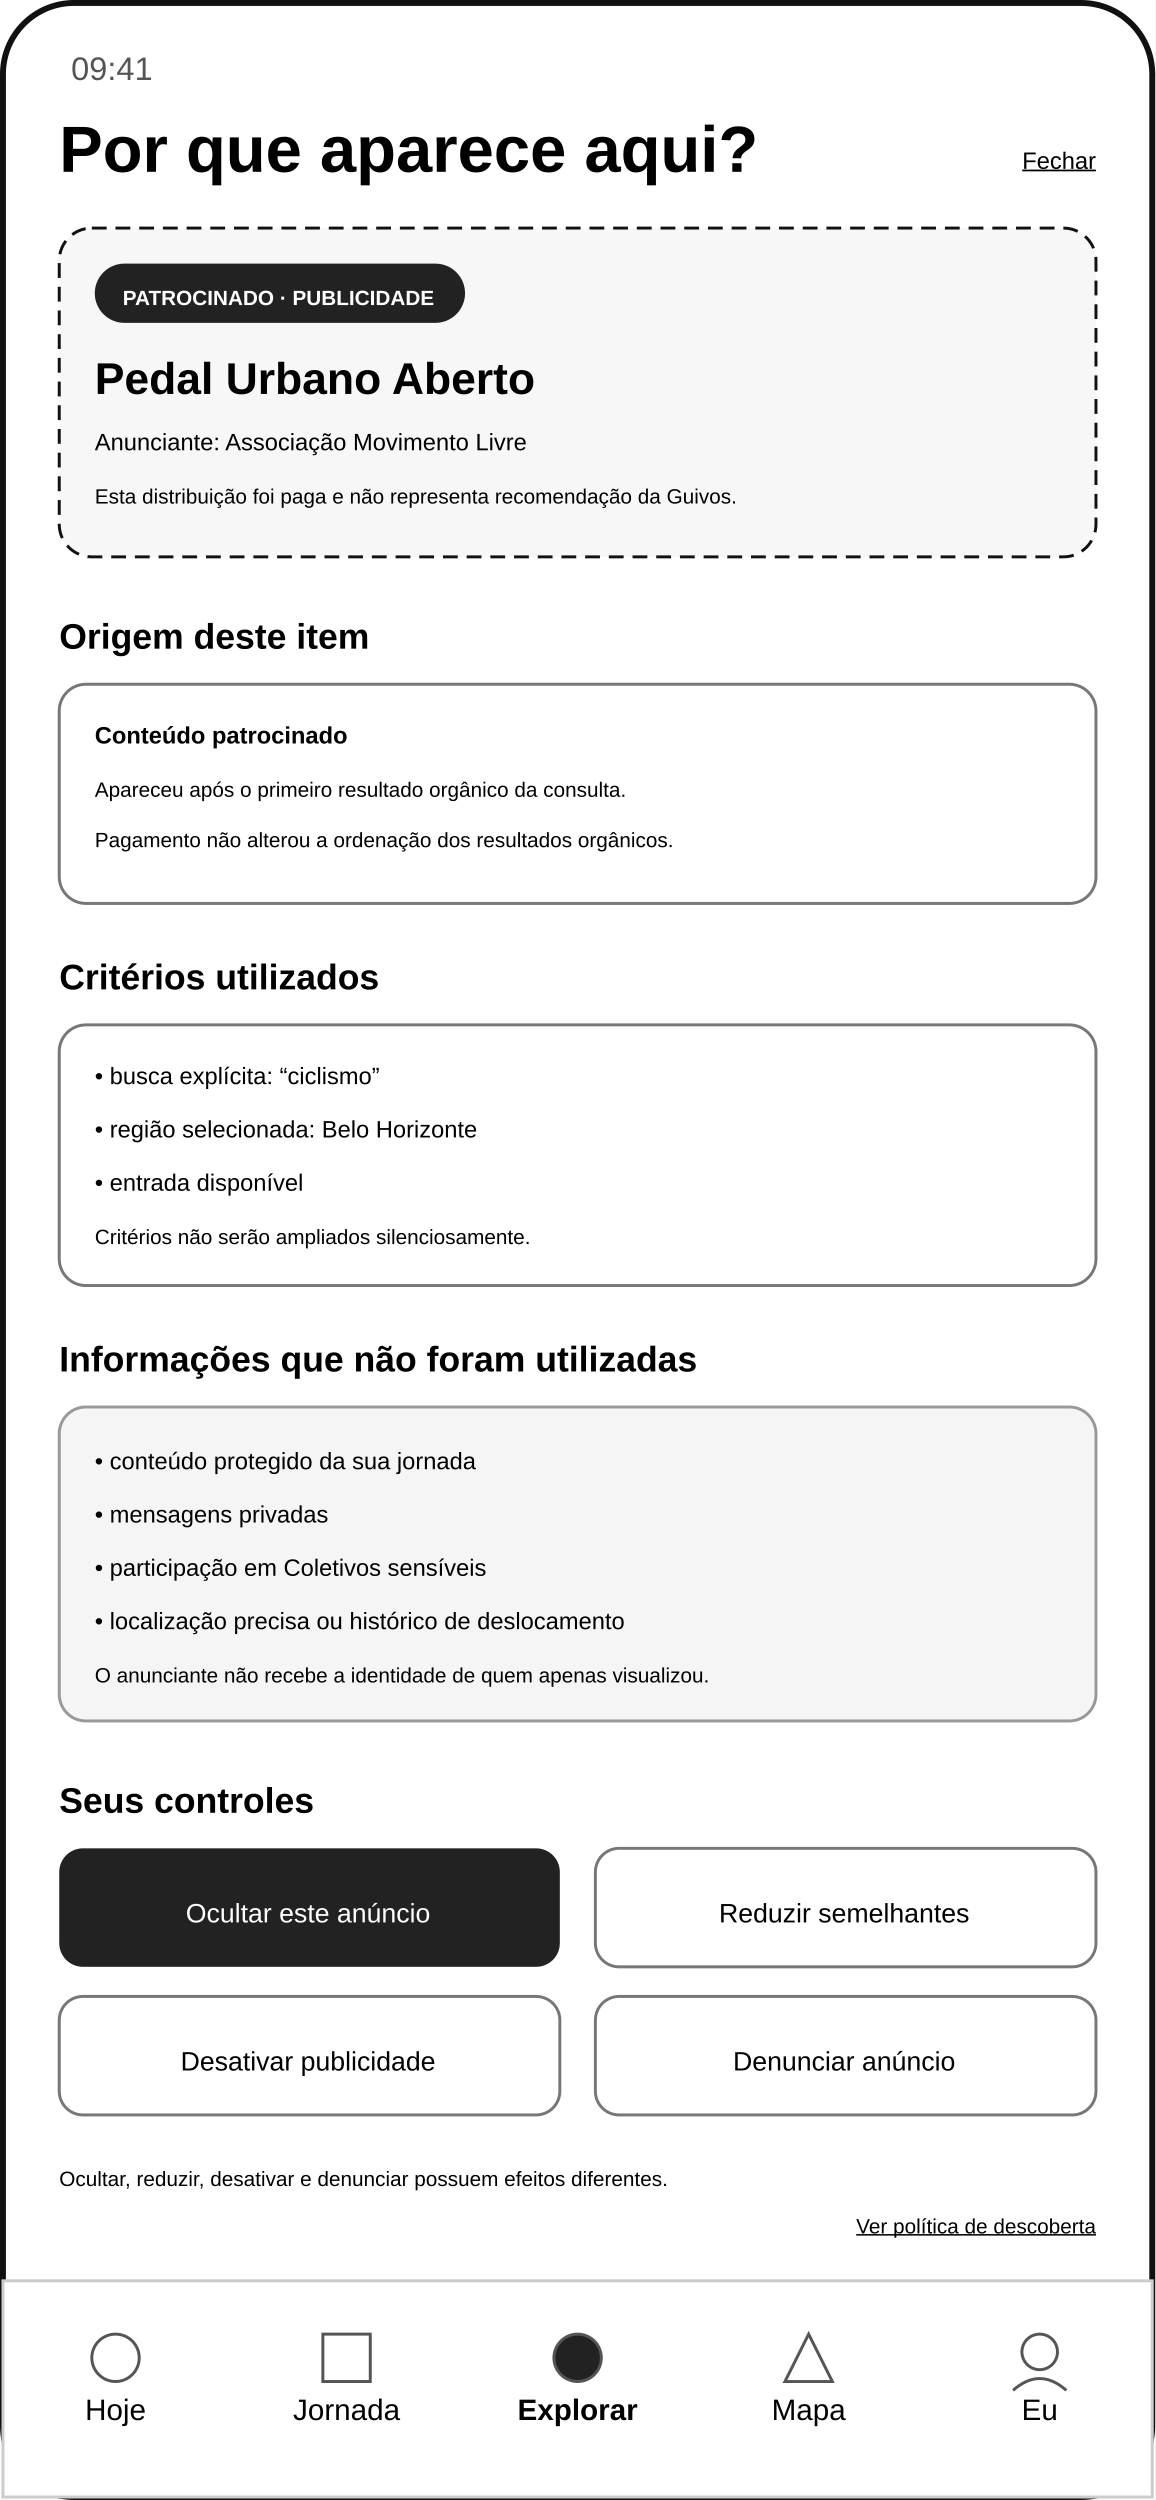
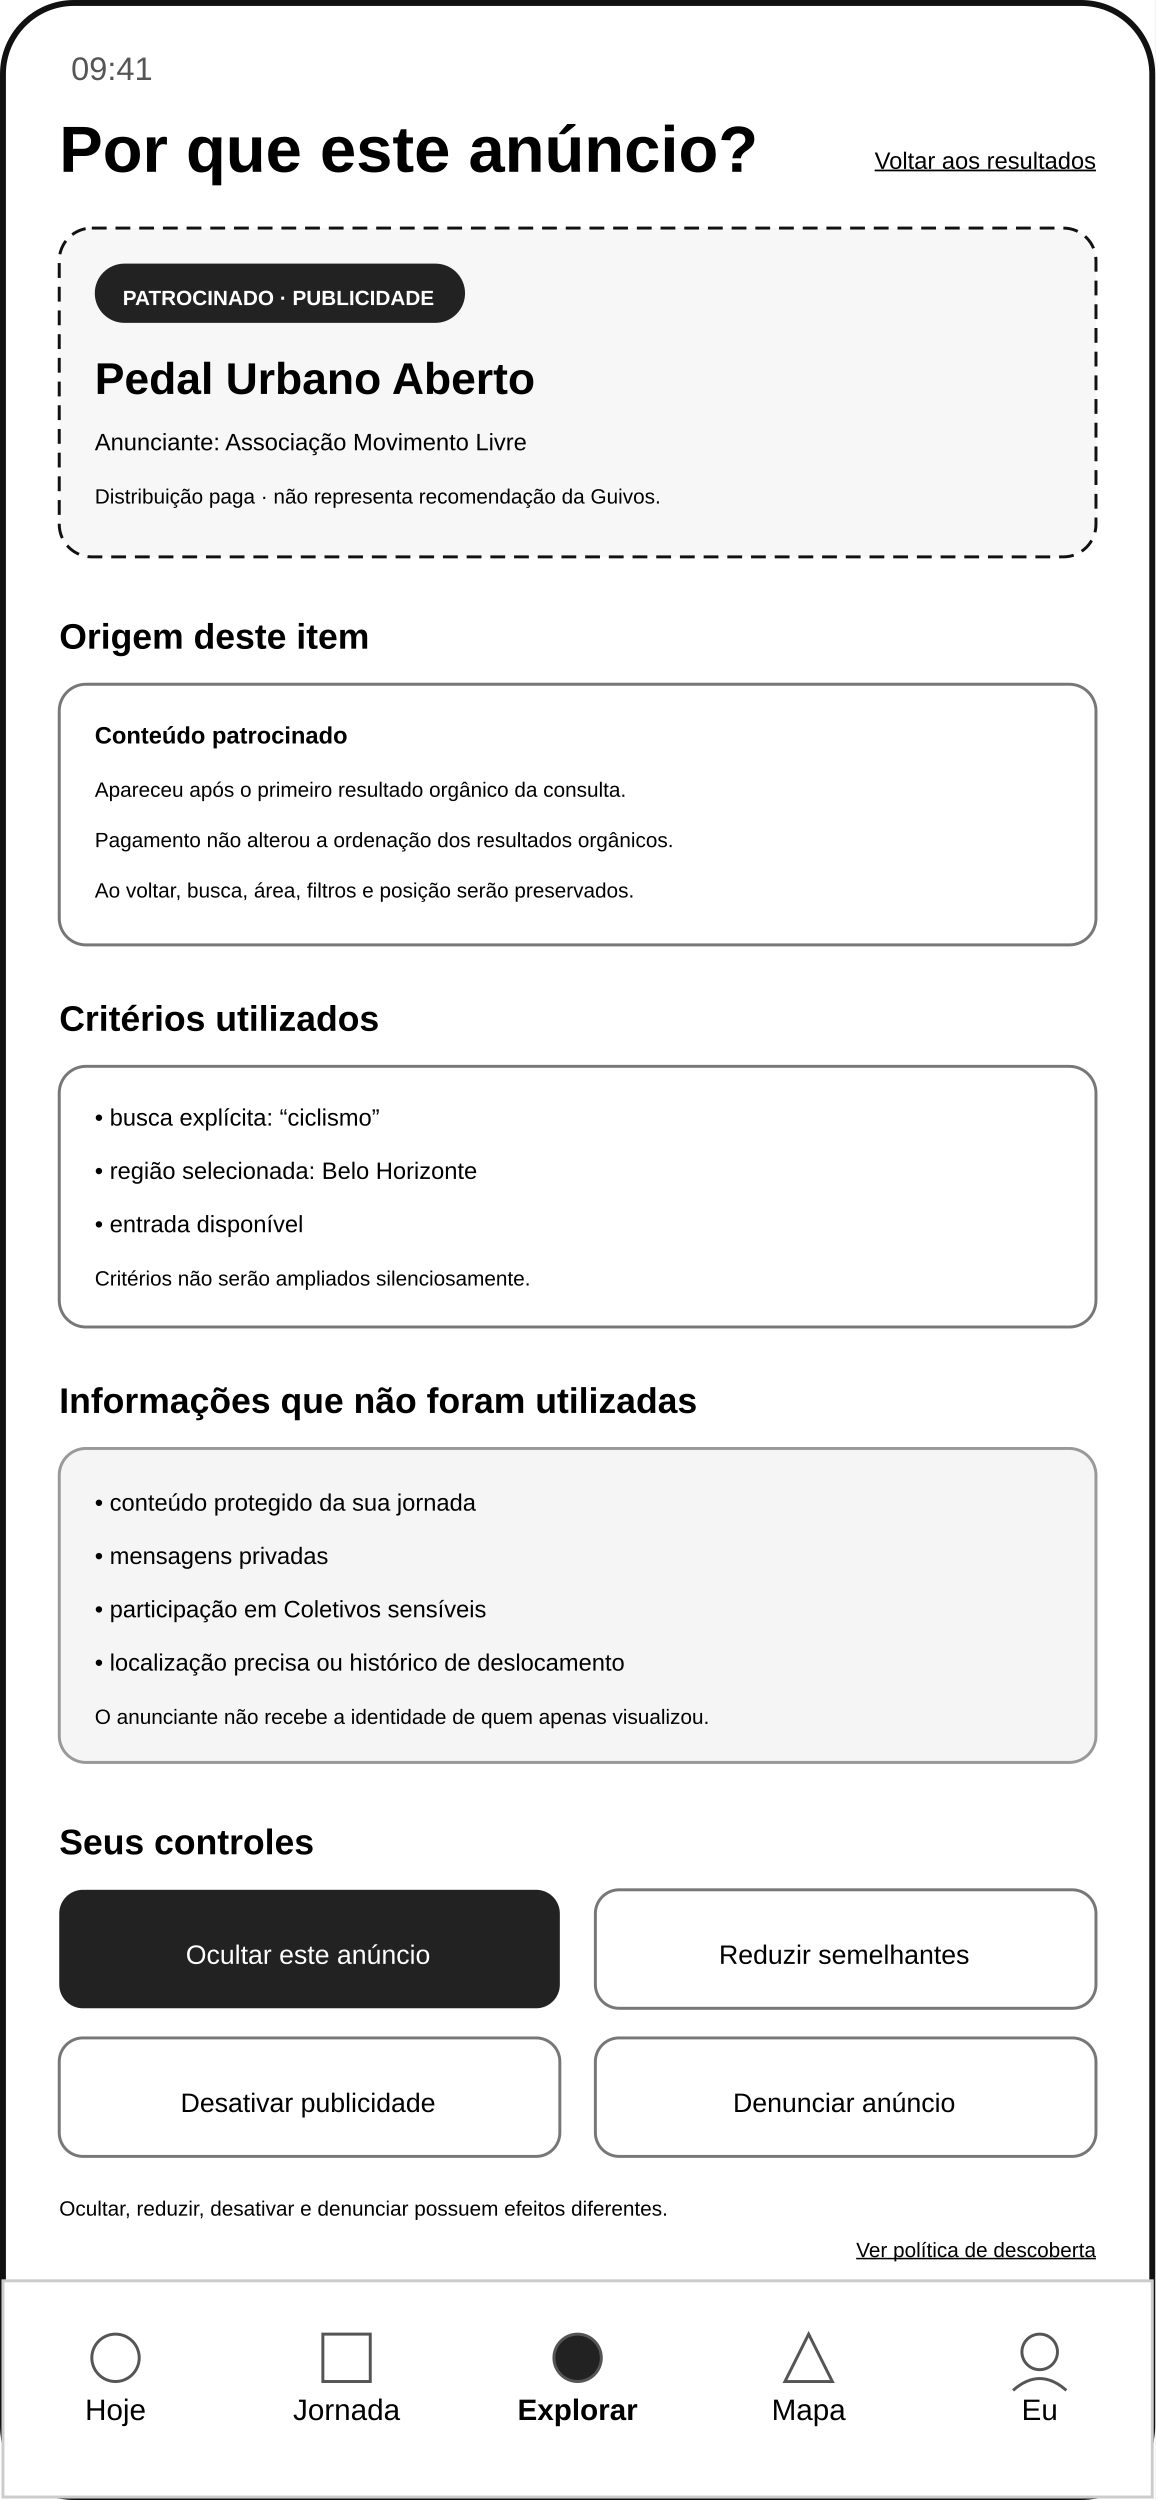
<svg xmlns="http://www.w3.org/2000/svg" width="390" height="844" viewBox="0 0 390 844" role="img" aria-labelledby="title desc">
  <rect width="390" height="844" fill="#ffffff" />
  <rect x="1" y="1" width="388" height="842" rx="24" fill="none" stroke="#111111" stroke-width="2" />
  <text x="24" y="27" font-family="Arial, sans-serif" font-size="11" fill="#555555">09:41</text>
-   <text x="20" y="58" font-family="Arial, sans-serif" font-size="22" font-weight="700">Por que aparece aqui?</text>
-   <text x="370" y="57" text-anchor="end" font-family="Arial, sans-serif" font-size="8" text-decoration="underline">Fechar</text>
+   <text x="20" y="58" font-family="Arial, sans-serif" font-size="22" font-weight="700">Por que este anúncio?</text>
+   <text x="370" y="57" text-anchor="end" font-family="Arial, sans-serif" font-size="8" text-decoration="underline">Voltar aos resultados</text>
  <rect x="20" y="77" width="350" height="111" rx="11" fill="#f7f7f7" stroke="#111111" stroke-dasharray="5 3" />
  <rect x="32" y="89" width="125" height="20" rx="10" fill="#222222" />
  <text x="94" y="103" text-anchor="middle" font-family="Arial, sans-serif" font-size="7" fill="#ffffff" font-weight="700">PATROCINADO · PUBLICIDADE</text>
  <text x="32" y="133" font-family="Arial, sans-serif" font-size="15" font-weight="700">Pedal Urbano Aberto</text>
  <text x="32" y="152" font-family="Arial, sans-serif" font-size="8">Anunciante: Associação Movimento Livre</text>
-   <text x="32" y="170" font-family="Arial, sans-serif" font-size="7">Esta distribuição foi paga e não representa recomendação da Guivos.</text>
+   <text x="32" y="170" font-family="Arial, sans-serif" font-size="7">Distribuição paga · não representa recomendação da Guivos.</text>
  <text x="20" y="219" font-family="Arial, sans-serif" font-size="12" font-weight="700">Origem deste item</text>
-   <rect x="20" y="231" width="350" height="74" rx="9" fill="#ffffff" stroke="#777777" />
+   <rect x="20" y="231" width="350" height="88" rx="9" fill="#ffffff" stroke="#777777" />
  <text x="32" y="251" font-family="Arial, sans-serif" font-size="8" font-weight="700">Conteúdo patrocinado</text>
  <text x="32" y="269" font-family="Arial, sans-serif" font-size="7">Apareceu após o primeiro resultado orgânico da consulta.</text>
  <text x="32" y="286" font-family="Arial, sans-serif" font-size="7">Pagamento não alterou a ordenação dos resultados orgânicos.</text>
-   <text x="20" y="334" font-family="Arial, sans-serif" font-size="12" font-weight="700">Critérios utilizados</text>
-   <rect x="20" y="346" width="350" height="88" rx="9" fill="#ffffff" stroke="#777777" />
-   <text x="32" y="366" font-family="Arial, sans-serif" font-size="8">• busca explícita: “ciclismo”</text>
-   <text x="32" y="384" font-family="Arial, sans-serif" font-size="8">• região selecionada: Belo Horizonte</text>
-   <text x="32" y="402" font-family="Arial, sans-serif" font-size="8">• entrada disponível</text>
-   <text x="32" y="420" font-family="Arial, sans-serif" font-size="7">Critérios não serão ampliados silenciosamente.</text>
-   <text x="20" y="463" font-family="Arial, sans-serif" font-size="12" font-weight="700">Informações que não foram utilizadas</text>
-   <rect x="20" y="475" width="350" height="106" rx="9" fill="#f5f5f5" stroke="#999999" />
-   <text x="32" y="496" font-family="Arial, sans-serif" font-size="8">• conteúdo protegido da sua jornada</text>
-   <text x="32" y="514" font-family="Arial, sans-serif" font-size="8">• mensagens privadas</text>
-   <text x="32" y="532" font-family="Arial, sans-serif" font-size="8">• participação em Coletivos sensíveis</text>
-   <text x="32" y="550" font-family="Arial, sans-serif" font-size="8">• localização precisa ou histórico de deslocamento</text>
-   <text x="32" y="568" font-family="Arial, sans-serif" font-size="7">O anunciante não recebe a identidade de quem apenas visualizou.</text>
-   <text x="20" y="612" font-family="Arial, sans-serif" font-size="12" font-weight="700">Seus controles</text>
-   <rect x="20" y="624" width="169" height="40" rx="8" fill="#222222" />
-   <text x="104" y="649" text-anchor="middle" font-family="Arial, sans-serif" font-size="9" fill="#ffffff">Ocultar este anúncio</text>
-   <rect x="201" y="624" width="169" height="40" rx="8" fill="#ffffff" stroke="#777777" />
-   <text x="285" y="649" text-anchor="middle" font-family="Arial, sans-serif" font-size="9">Reduzir semelhantes</text>
-   <rect x="20" y="674" width="169" height="40" rx="8" fill="#ffffff" stroke="#777777" />
-   <text x="104" y="699" text-anchor="middle" font-family="Arial, sans-serif" font-size="9">Desativar publicidade</text>
-   <rect x="201" y="674" width="169" height="40" rx="8" fill="#ffffff" stroke="#777777" />
-   <text x="285" y="699" text-anchor="middle" font-family="Arial, sans-serif" font-size="9">Denunciar anúncio</text>
-   <text x="20" y="738" font-family="Arial, sans-serif" font-size="7">Ocultar, reduzir, desativar e denunciar possuem efeitos diferentes.</text>
-   <text x="370" y="754" text-anchor="end" font-family="Arial, sans-serif" font-size="7" text-decoration="underline">Ver política de descoberta</text>
+   <text x="32" y="303" font-family="Arial, sans-serif" font-size="7">Ao voltar, busca, área, filtros e posição serão preservados.</text>
+   <text x="20" y="348" font-family="Arial, sans-serif" font-size="12" font-weight="700">Critérios utilizados</text>
+   <rect x="20" y="360" width="350" height="88" rx="9" fill="#ffffff" stroke="#777777" />
+   <text x="32" y="380" font-family="Arial, sans-serif" font-size="8">• busca explícita: “ciclismo”</text>
+   <text x="32" y="398" font-family="Arial, sans-serif" font-size="8">• região selecionada: Belo Horizonte</text>
+   <text x="32" y="416" font-family="Arial, sans-serif" font-size="8">• entrada disponível</text>
+   <text x="32" y="434" font-family="Arial, sans-serif" font-size="7">Critérios não serão ampliados silenciosamente.</text>
+   <text x="20" y="477" font-family="Arial, sans-serif" font-size="12" font-weight="700">Informações que não foram utilizadas</text>
+   <rect x="20" y="489" width="350" height="106" rx="9" fill="#f5f5f5" stroke="#999999" />
+   <text x="32" y="510" font-family="Arial, sans-serif" font-size="8">• conteúdo protegido da sua jornada</text>
+   <text x="32" y="528" font-family="Arial, sans-serif" font-size="8">• mensagens privadas</text>
+   <text x="32" y="546" font-family="Arial, sans-serif" font-size="8">• participação em Coletivos sensíveis</text>
+   <text x="32" y="564" font-family="Arial, sans-serif" font-size="8">• localização precisa ou histórico de deslocamento</text>
+   <text x="32" y="582" font-family="Arial, sans-serif" font-size="7">O anunciante não recebe a identidade de quem apenas visualizou.</text>
+   <text x="20" y="626" font-family="Arial, sans-serif" font-size="12" font-weight="700">Seus controles</text>
+   <rect x="20" y="638" width="169" height="40" rx="8" fill="#222222" />
+   <text x="104" y="663" text-anchor="middle" font-family="Arial, sans-serif" font-size="9" fill="#ffffff">Ocultar este anúncio</text>
+   <rect x="201" y="638" width="169" height="40" rx="8" fill="#ffffff" stroke="#777777" />
+   <text x="285" y="663" text-anchor="middle" font-family="Arial, sans-serif" font-size="9">Reduzir semelhantes</text>
+   <rect x="20" y="688" width="169" height="40" rx="8" fill="#ffffff" stroke="#777777" />
+   <text x="104" y="713" text-anchor="middle" font-family="Arial, sans-serif" font-size="9">Desativar publicidade</text>
+   <rect x="201" y="688" width="169" height="40" rx="8" fill="#ffffff" stroke="#777777" />
+   <text x="285" y="713" text-anchor="middle" font-family="Arial, sans-serif" font-size="9">Denunciar anúncio</text>
+   <text x="20" y="748" font-family="Arial, sans-serif" font-size="7">Ocultar, reduzir, desativar e denunciar possuem efeitos diferentes.</text>
+   <text x="370" y="762" text-anchor="end" font-family="Arial, sans-serif" font-size="7" text-decoration="underline">Ver política de descoberta</text>
  <rect x="1" y="770" width="388" height="73" fill="#ffffff" stroke="#cccccc" />
  <g font-family="Arial, sans-serif" font-size="10" text-anchor="middle">
    <text x="39" y="817">Hoje</text>
    <text x="117" y="817">Jornada</text>
    <text x="195" y="817" font-weight="700">Explorar</text>
    <text x="273" y="817">Mapa</text>
    <text x="351" y="817">Eu</text>
  </g>
  <g fill="none" stroke="#555555">
    <circle cx="39" cy="796" r="8" />
    <rect x="109" y="788" width="16" height="16" />
    <circle cx="195" cy="796" r="8" fill="#222222" />
    <path d="M265 804 L273 788 L281 804 Z" />
    <circle cx="351" cy="794" r="6" />
    <path d="M342 807 Q351 799 360 807" />
  </g>
</svg>
